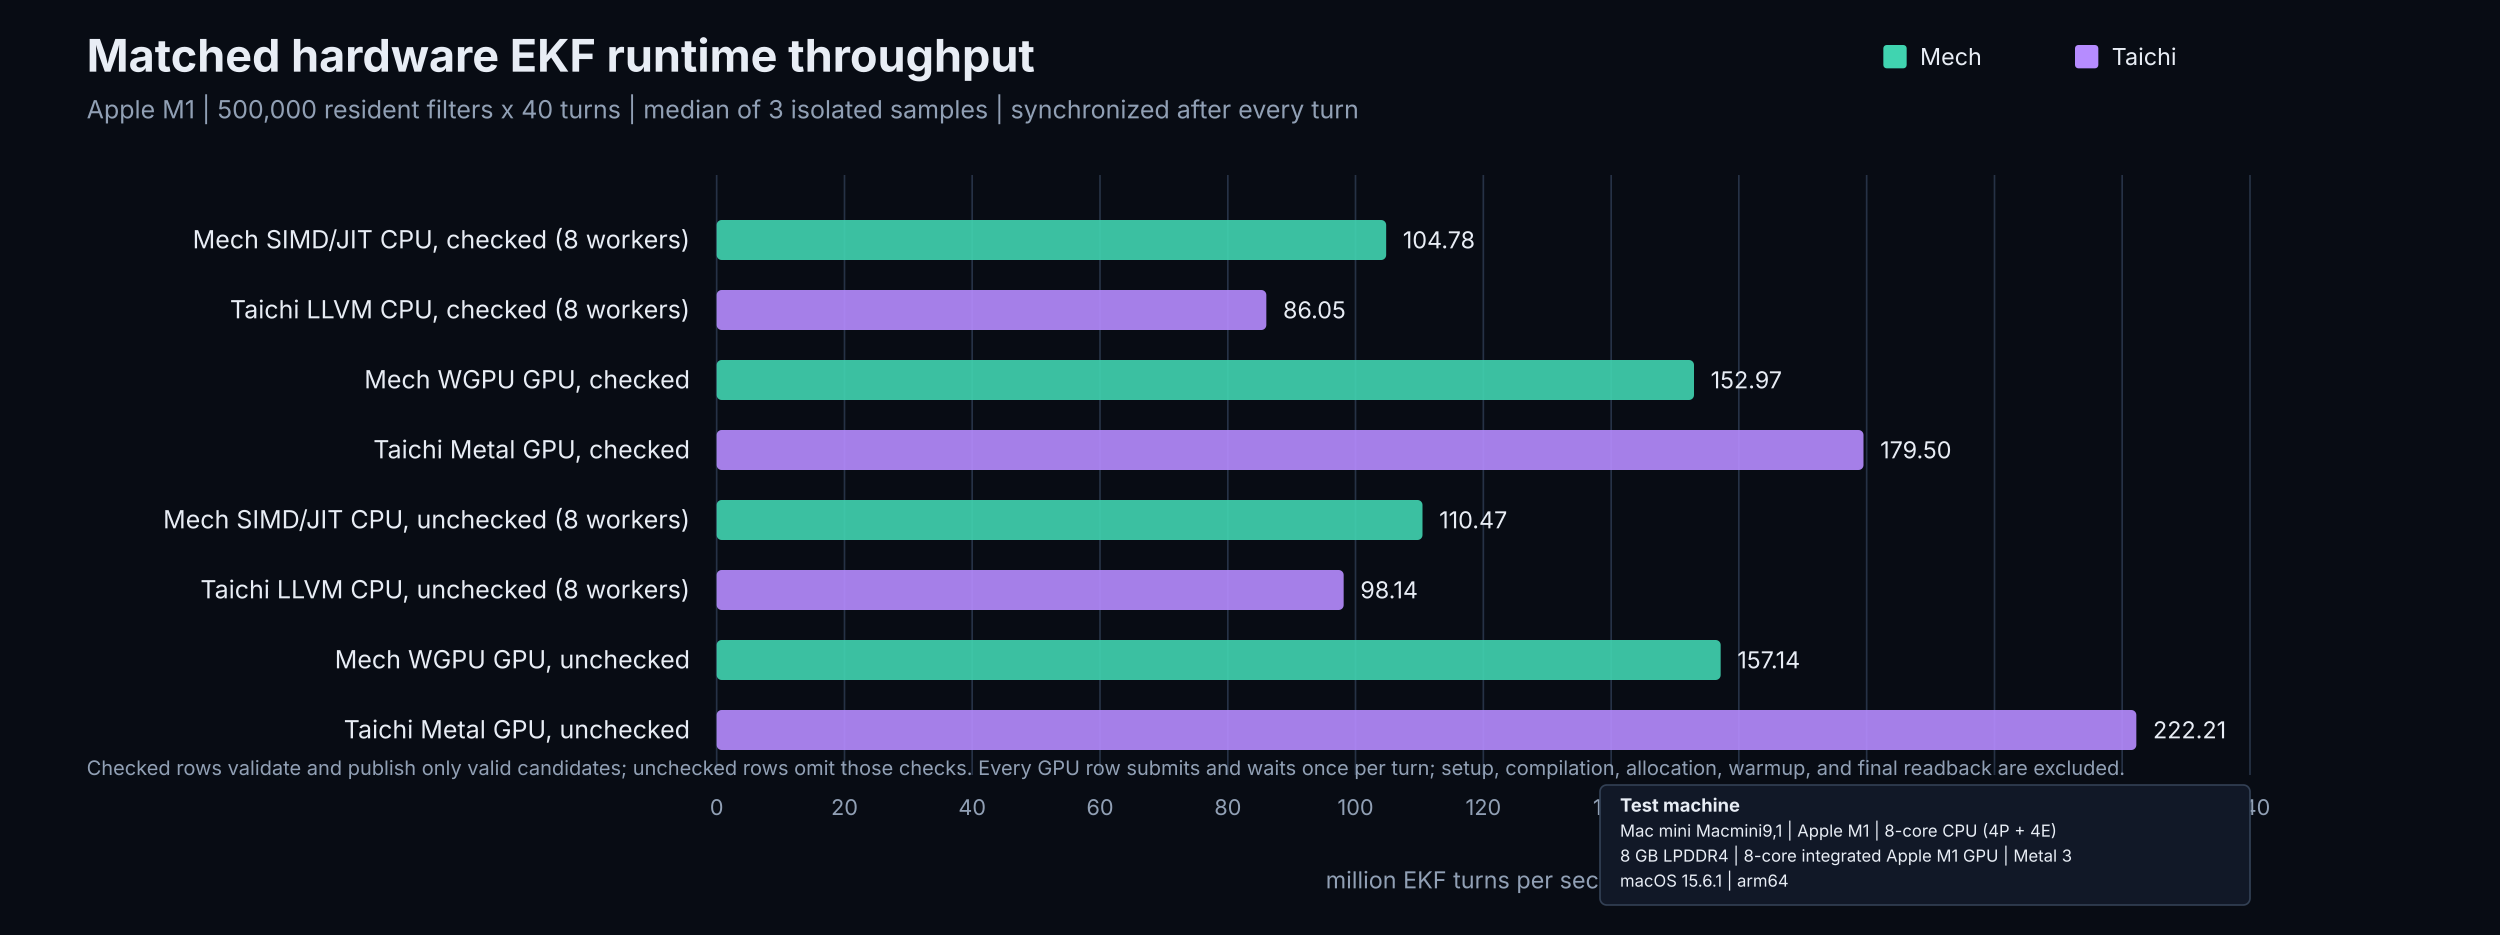
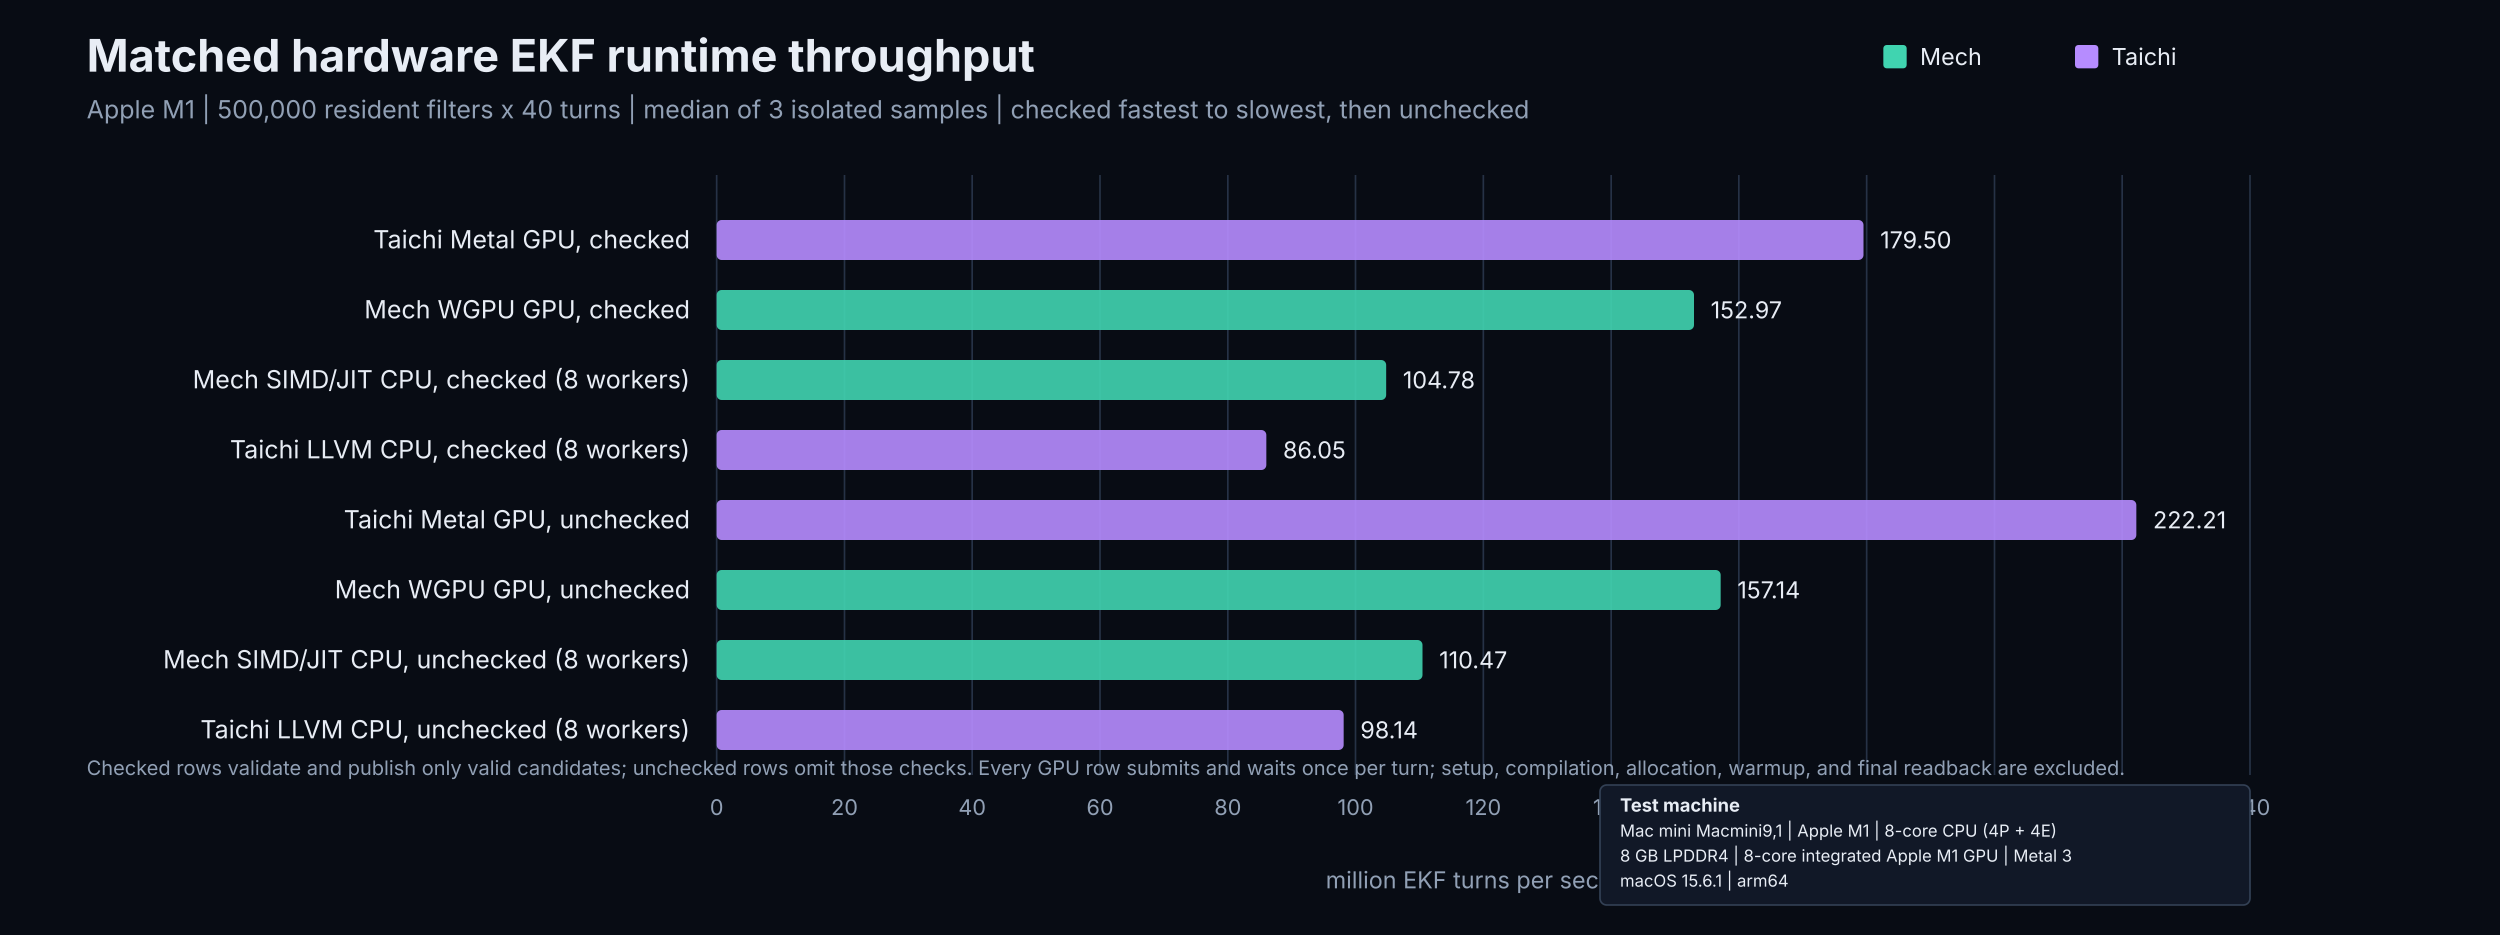
<svg xmlns="http://www.w3.org/2000/svg" width="1500" height="561" viewBox="0 0 1500 561">
  <rect width="100%" height="100%" fill="#080c14" />
  <style>text{font-family:-apple-system,BlinkMacSystemFont,"Segoe UI",sans-serif;fill:#e8edf5} .muted{fill:#91a0b5} .grid{stroke:#263246;stroke-width:1} .axis{fill:#91a0b5;font-size:13px} .label{font-size:15px} .value{font-size:14px;font-variant-numeric:tabular-nums}</style>
  <text x="52" y="43" font-size="27" font-weight="700">Matched hardware EKF runtime throughput</text>
-   <text x="52" y="71" class="muted" font-size="15">Apple M1 | 500,000 resident filters x 40 turns | median of 3 isolated samples | synchronized after every turn</text>
+   <text x="52" y="71" class="muted" font-size="15">Apple M1 | 500,000 resident filters x 40 turns | median of 3 isolated samples | checked fastest to slowest, then unchecked</text>
  <line x1="430.0" y1="105" x2="430.0" y2="465" class="grid" />
  <text x="430.0" y="489" text-anchor="middle" class="axis">0</text>
  <line x1="506.7" y1="105" x2="506.7" y2="465" class="grid" />
  <text x="506.7" y="489" text-anchor="middle" class="axis">20</text>
  <line x1="583.3" y1="105" x2="583.3" y2="465" class="grid" />
  <text x="583.3" y="489" text-anchor="middle" class="axis">40</text>
  <line x1="660.0" y1="105" x2="660.0" y2="465" class="grid" />
  <text x="660.0" y="489" text-anchor="middle" class="axis">60</text>
  <line x1="736.7" y1="105" x2="736.7" y2="465" class="grid" />
  <text x="736.7" y="489" text-anchor="middle" class="axis">80</text>
  <line x1="813.3" y1="105" x2="813.3" y2="465" class="grid" />
  <text x="813.3" y="489" text-anchor="middle" class="axis">100</text>
  <line x1="890.0" y1="105" x2="890.0" y2="465" class="grid" />
  <text x="890.0" y="489" text-anchor="middle" class="axis">120</text>
  <line x1="966.7" y1="105" x2="966.7" y2="465" class="grid" />
  <text x="966.7" y="489" text-anchor="middle" class="axis">140</text>
  <line x1="1043.3" y1="105" x2="1043.3" y2="465" class="grid" />
  <text x="1043.3" y="489" text-anchor="middle" class="axis">160</text>
  <line x1="1120.0" y1="105" x2="1120.0" y2="465" class="grid" />
  <text x="1120.0" y="489" text-anchor="middle" class="axis">180</text>
  <line x1="1196.7" y1="105" x2="1196.7" y2="465" class="grid" />
  <text x="1196.7" y="489" text-anchor="middle" class="axis">200</text>
  <line x1="1273.3" y1="105" x2="1273.3" y2="465" class="grid" />
  <text x="1273.3" y="489" text-anchor="middle" class="axis">220</text>
  <line x1="1350.0" y1="105" x2="1350.0" y2="465" class="grid" />
  <text x="1350.0" y="489" text-anchor="middle" class="axis">240</text>
  <text x="890.0" y="533" text-anchor="middle" class="muted" font-size="14">million EKF turns per second</text>
  <rect x="1130" y="27" width="14" height="14" rx="2" fill="#40d4b0" />
  <text x="1152" y="39" font-size="14">Mech</text>
  <rect x="1245" y="27" width="14" height="14" rx="2" fill="#b68cff" />
  <text x="1267" y="39" font-size="14">Taichi</text>
-   <text x="414" y="149" text-anchor="end" class="label">Mech SIMD/JIT CPU, checked (8 workers)</text>
-   <rect x="430" y="132" width="401.7" height="24" rx="3" fill="#40d4b0" opacity="0.9" />
-   <text x="841.7" y="149" class="value">104.78</text>
-   <text x="414" y="191" text-anchor="end" class="label">Taichi LLVM CPU, checked (8 workers)</text>
-   <rect x="430" y="174" width="329.8" height="24" rx="3" fill="#b68cff" opacity="0.9" />
-   <text x="769.8" y="191" class="value">86.05</text>
-   <text x="414" y="233" text-anchor="end" class="label">Mech WGPU GPU, checked</text>
-   <rect x="430" y="216" width="586.4" height="24" rx="3" fill="#40d4b0" opacity="0.9" />
-   <text x="1026.4" y="233" class="value">152.97</text>
-   <text x="414" y="275" text-anchor="end" class="label">Taichi Metal GPU, checked</text>
-   <rect x="430" y="258" width="688.1" height="24" rx="3" fill="#b68cff" opacity="0.9" />
-   <text x="1128.1" y="275" class="value">179.50</text>
-   <text x="414" y="317" text-anchor="end" class="label">Mech SIMD/JIT CPU, unchecked (8 workers)</text>
-   <rect x="430" y="300" width="423.5" height="24" rx="3" fill="#40d4b0" opacity="0.9" />
-   <text x="863.5" y="317" class="value">110.47</text>
-   <text x="414" y="359" text-anchor="end" class="label">Taichi LLVM CPU, unchecked (8 workers)</text>
-   <rect x="430" y="342" width="376.2" height="24" rx="3" fill="#b68cff" opacity="0.9" />
-   <text x="816.2" y="359" class="value">98.14</text>
-   <text x="414" y="401" text-anchor="end" class="label">Mech WGPU GPU, unchecked</text>
-   <rect x="430" y="384" width="602.4" height="24" rx="3" fill="#40d4b0" opacity="0.9" />
-   <text x="1042.4" y="401" class="value">157.14</text>
-   <text x="414" y="443" text-anchor="end" class="label">Taichi Metal GPU, unchecked</text>
-   <rect x="430" y="426" width="851.8" height="24" rx="3" fill="#b68cff" opacity="0.9" />
-   <text x="1291.8" y="443" class="value">222.21</text>
+   <text x="414" y="149" text-anchor="end" class="label">Taichi Metal GPU, checked</text>
+   <rect x="430" y="132" width="688.1" height="24" rx="3" fill="#b68cff" opacity="0.9" />
+   <text x="1128.1" y="149" class="value">179.50</text>
+   <text x="414" y="191" text-anchor="end" class="label">Mech WGPU GPU, checked</text>
+   <rect x="430" y="174" width="586.4" height="24" rx="3" fill="#40d4b0" opacity="0.9" />
+   <text x="1026.4" y="191" class="value">152.97</text>
+   <text x="414" y="233" text-anchor="end" class="label">Mech SIMD/JIT CPU, checked (8 workers)</text>
+   <rect x="430" y="216" width="401.7" height="24" rx="3" fill="#40d4b0" opacity="0.9" />
+   <text x="841.7" y="233" class="value">104.78</text>
+   <text x="414" y="275" text-anchor="end" class="label">Taichi LLVM CPU, checked (8 workers)</text>
+   <rect x="430" y="258" width="329.8" height="24" rx="3" fill="#b68cff" opacity="0.9" />
+   <text x="769.8" y="275" class="value">86.05</text>
+   <text x="414" y="317" text-anchor="end" class="label">Taichi Metal GPU, unchecked</text>
+   <rect x="430" y="300" width="851.8" height="24" rx="3" fill="#b68cff" opacity="0.9" />
+   <text x="1291.8" y="317" class="value">222.21</text>
+   <text x="414" y="359" text-anchor="end" class="label">Mech WGPU GPU, unchecked</text>
+   <rect x="430" y="342" width="602.4" height="24" rx="3" fill="#40d4b0" opacity="0.9" />
+   <text x="1042.4" y="359" class="value">157.14</text>
+   <text x="414" y="401" text-anchor="end" class="label">Mech SIMD/JIT CPU, unchecked (8 workers)</text>
+   <rect x="430" y="384" width="423.5" height="24" rx="3" fill="#40d4b0" opacity="0.9" />
+   <text x="863.5" y="401" class="value">110.47</text>
+   <text x="414" y="443" text-anchor="end" class="label">Taichi LLVM CPU, unchecked (8 workers)</text>
+   <rect x="430" y="426" width="376.2" height="24" rx="3" fill="#b68cff" opacity="0.9" />
+   <text x="816.2" y="443" class="value">98.14</text>
  <text x="52" y="465" class="muted" font-size="12">Checked rows validate and publish only valid candidates; unchecked rows omit those checks. Every GPU row submits and waits once per turn; setup, compilation, allocation, warmup, and final readback are excluded.</text>
  <g aria-label="Test machine">
    <rect x="960" y="471" width="390" height="72" rx="4" fill="#111827" stroke="#334155" />
    <text x="972" y="487" fill="#e8edf5" font-size="11" font-weight="700">Test machine</text>
    <text x="972" y="502" fill="#91a0b5" font-size="10">Mac mini Macmini9,1 | Apple M1 | 8-core CPU (4P + 4E)</text>
    <text x="972" y="517" fill="#91a0b5" font-size="10">8 GB LPDDR4 | 8-core integrated Apple M1 GPU | Metal 3</text>
    <text x="972" y="532" fill="#91a0b5" font-size="10">macOS 15.6.1 | arm64</text>
  </g>
</svg>
